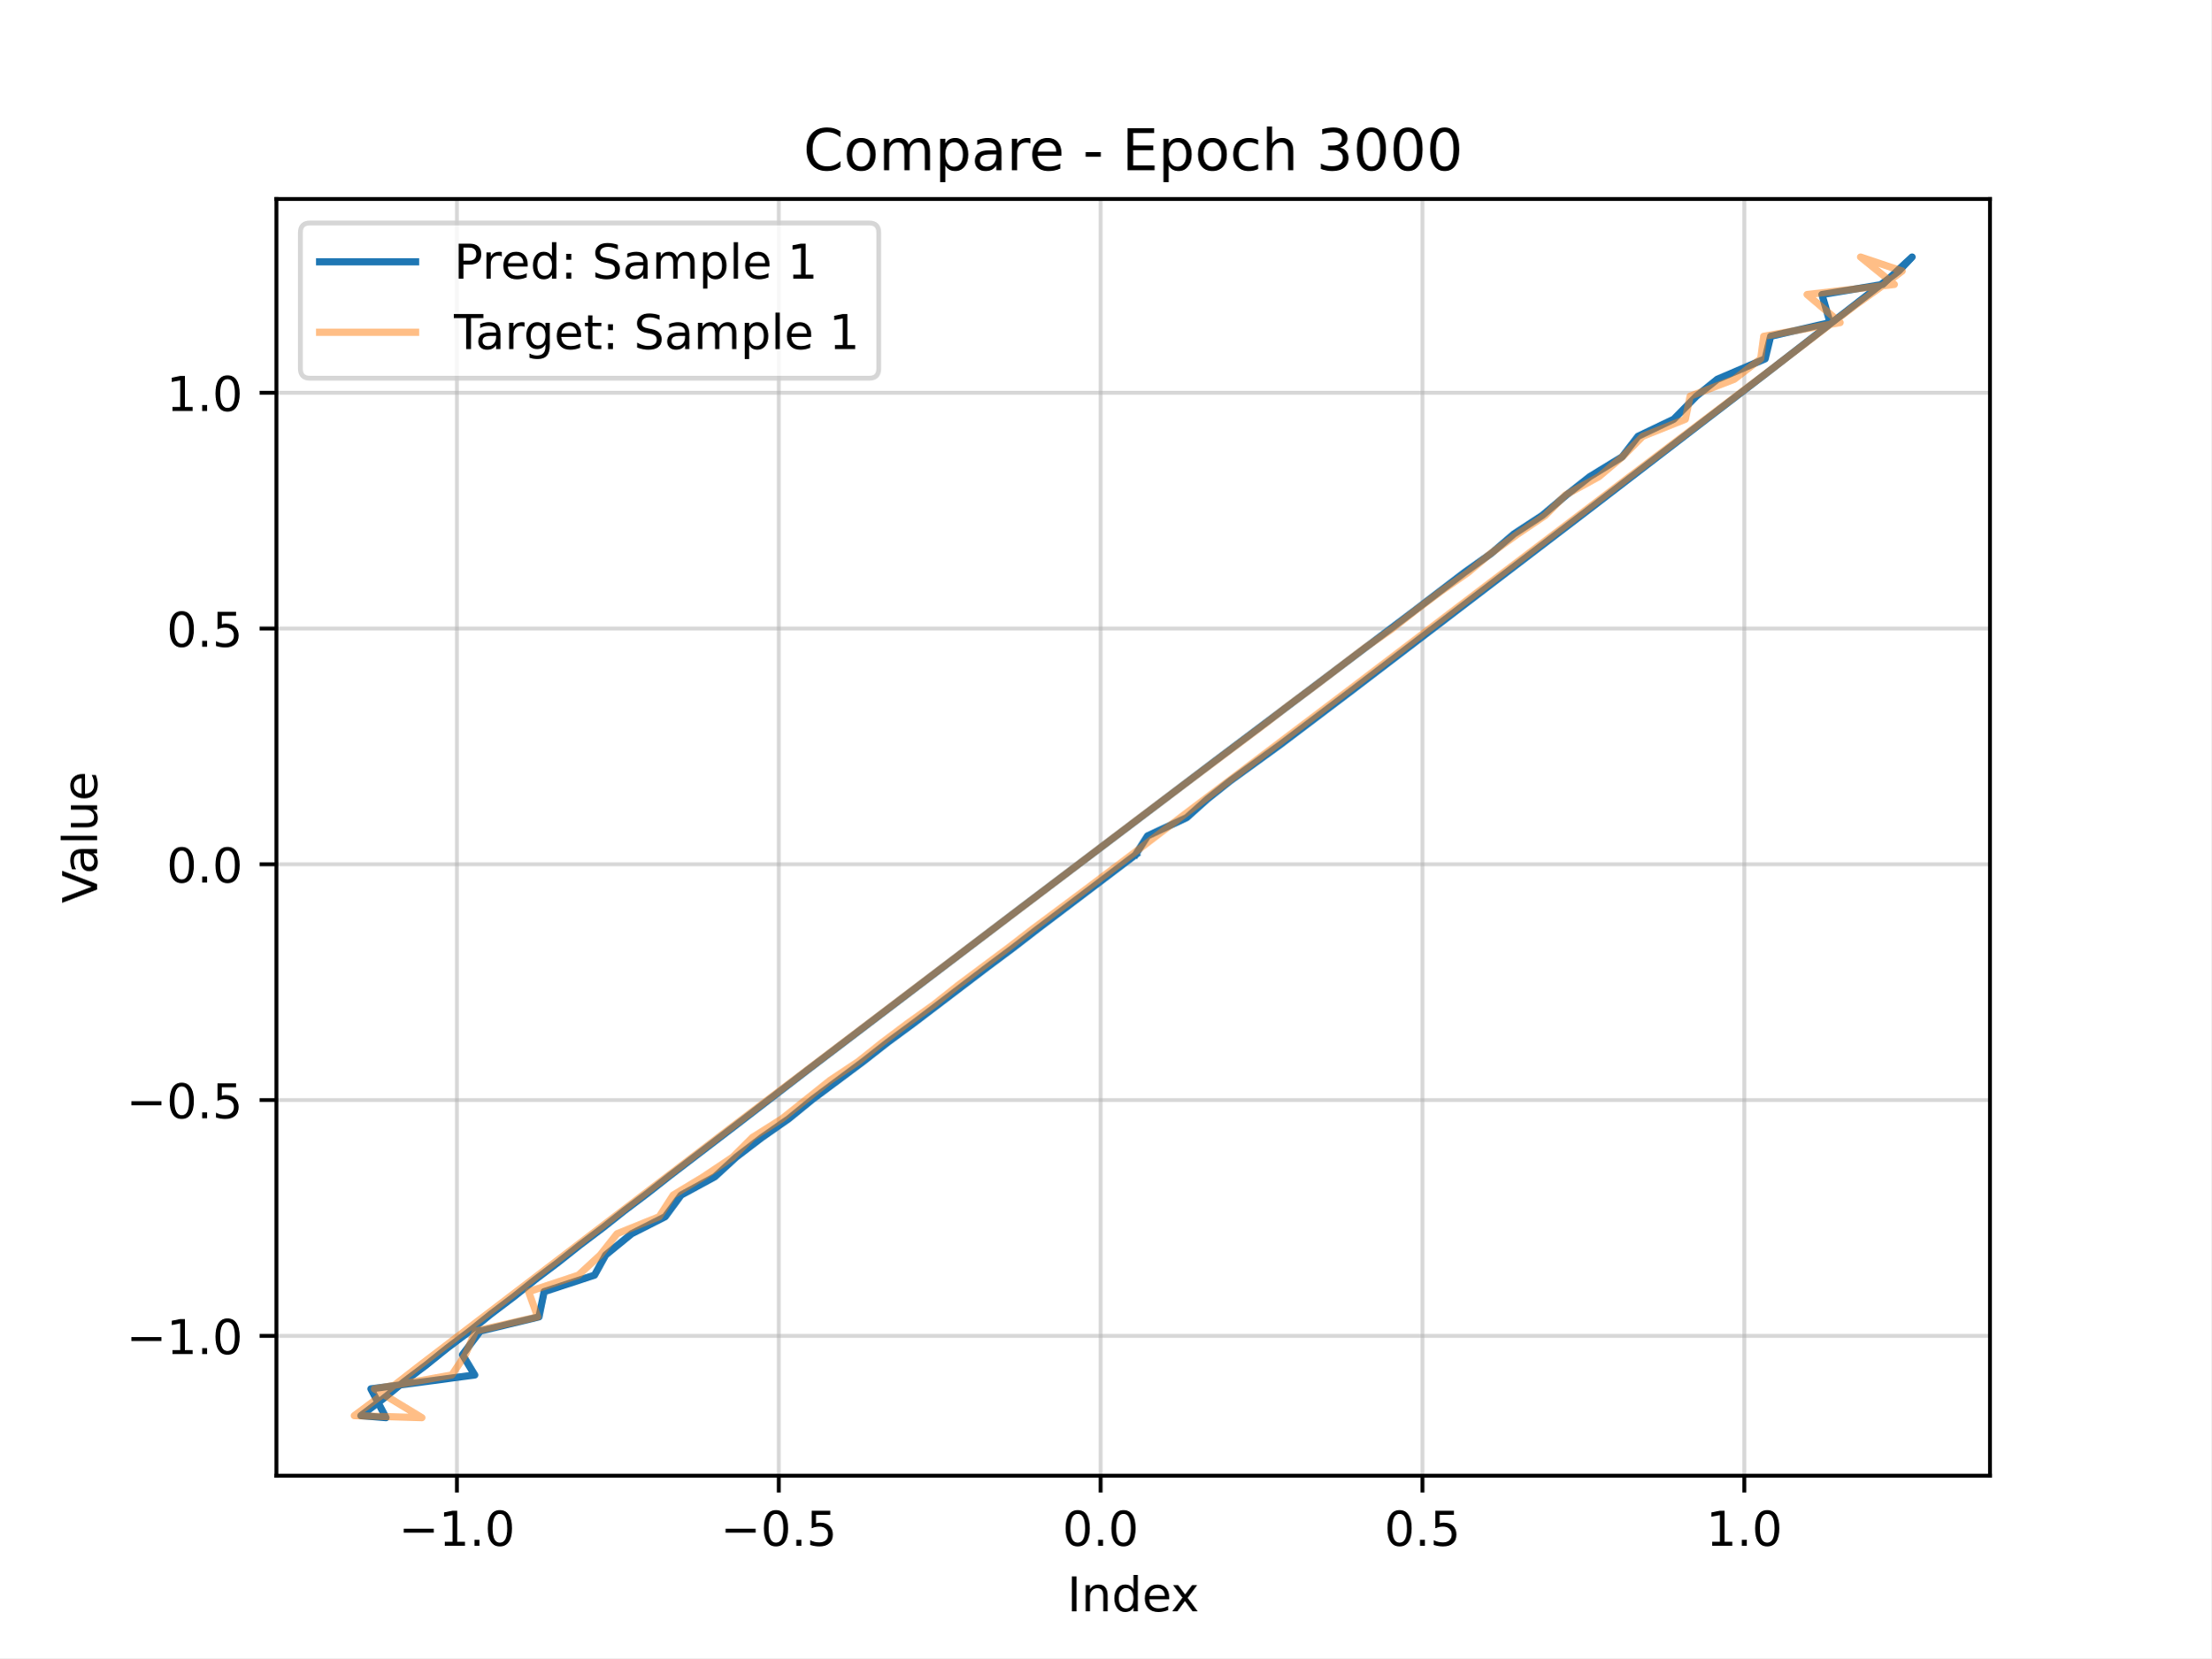
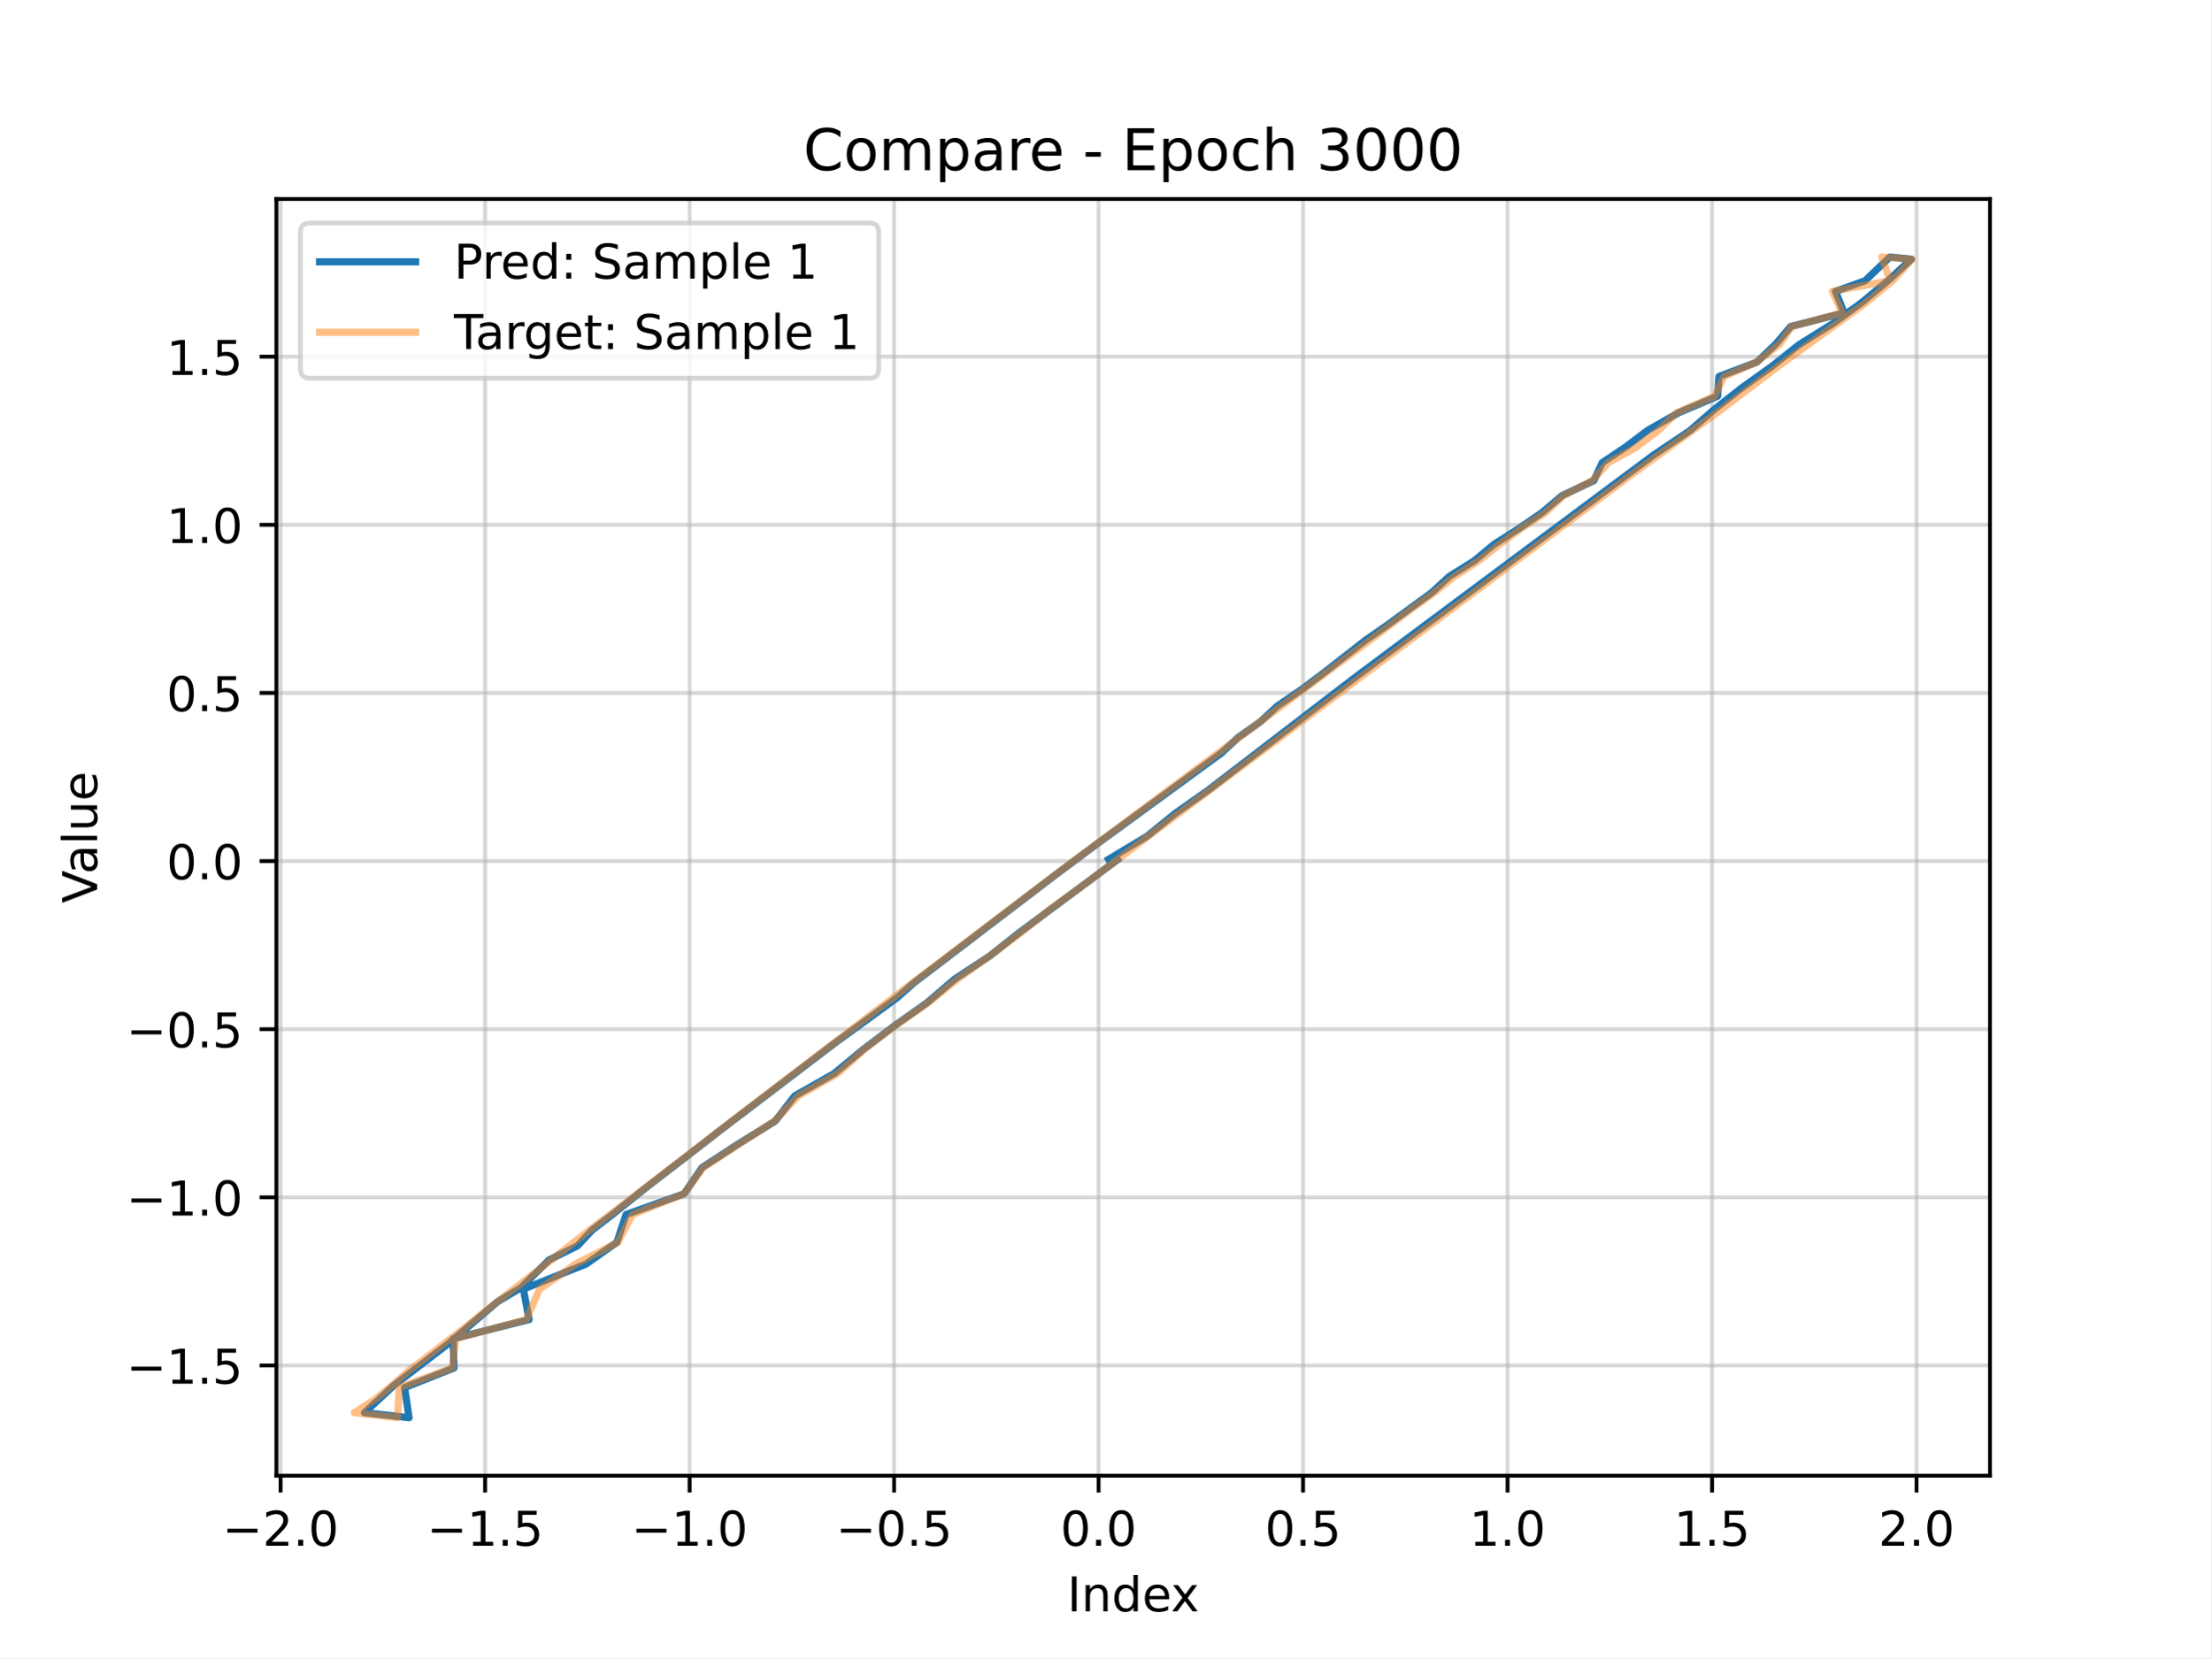
<svg xmlns="http://www.w3.org/2000/svg" xmlns:xlink="http://www.w3.org/1999/xlink" width="460.8pt" height="345.6pt" viewBox="0 0 460.8 345.6" version="1.1">
  <defs>
    <style type="text/css">*{stroke-linejoin: round; stroke-linecap: butt}</style>
  </defs>
  <g id="figure_1">
    <g id="patch_1">
      <path d="M 0 345.6  L 460.8 345.6  L 460.8 0  L 0 0  z " style="fill: #ffffff" />
    </g>
    <g id="axes_1">
      <g id="patch_2">
        <path d="M 57.6 307.584  L 414.72 307.584  L 414.72 41.472  L 57.6 41.472  z " style="fill: #ffffff" />
      </g>
      <g id="matplotlib.axis_1">
        <g id="xtick_1">
          <g id="line2d_1">
-             <path d="M 95.214 307.584  L 95.214 41.472  " clip-path="url(#p127ccad495)" style="fill: none; stroke: #b0b0b0; stroke-opacity: 0.5; stroke-width: 0.8; stroke-linecap: square" />
+             <path d="M 58.477 307.584  L 58.477 41.472  " clip-path="url(#p838b281582)" style="fill: none; stroke: #b0b0b0; stroke-opacity: 0.5; stroke-width: 0.8; stroke-linecap: square" />
          </g>
          <g id="line2d_2">
            <defs>
-               <path id="mabf17a5aac" d="M 0 0  L 0 3.5  " style="stroke: #000000; stroke-width: 0.8" />
-             </defs>
-             <g>
-               <use xlink:href="#mabf17a5aac" x="95.214" y="307.584" style="stroke: #000000; stroke-width: 0.8" />
+               <path id="m914ca6becd" d="M 0 0  L 0 3.5  " style="stroke: #000000; stroke-width: 0.8" />
+             </defs>
+             <g>
+               <use xlink:href="#m914ca6becd" x="58.477" y="307.584" style="stroke: #000000; stroke-width: 0.8" />
            </g>
          </g>
          <g id="text_1">
-             <g transform="translate(83.0723 322.1824) scale(0.1 -0.1)">
+             <g transform="translate(46.33552 322.1824) scale(0.1 -0.1)">
              <defs>
                <path id="DejaVuSans-2212" d="M 678 2272  L 4684 2272  L 4684 1741  L 678 1741  L 678 2272  z " transform="scale(0.015625)" />
-                 <path id="DejaVuSans-31" d="M 794 531  L 1825 531  L 1825 4091  L 703 3866  L 703 4441  L 1819 4666  L 2450 4666  L 2450 531  L 3481 531  L 3481 0  L 794 0  L 794 531  z " transform="scale(0.015625)" />
+                 <path id="DejaVuSans-32" d="M 1228 531  L 3431 531  L 3431 0  L 469 0  L 469 531  Q 828 903 1448 1529  Q 2069 2156 2228 2338  Q 2531 2678 2651 2914  Q 2772 3150 2772 3378  Q 2772 3750 2511 3984  Q 2250 4219 1831 4219  Q 1534 4219 1204 4116  Q 875 4013 500 3803  L 500 4441  Q 881 4594 1212 4672  Q 1544 4750 1819 4750  Q 2544 4750 2975 4387  Q 3406 4025 3406 3419  Q 3406 3131 3298 2873  Q 3191 2616 2906 2266  Q 2828 2175 2409 1742  Q 1991 1309 1228 531  z " transform="scale(0.015625)" />
                <path id="DejaVuSans-2e" d="M 684 794  L 1344 794  L 1344 0  L 684 0  L 684 794  z " transform="scale(0.015625)" />
                <path id="DejaVuSans-30" d="M 2034 4250  Q 1547 4250 1301 3770  Q 1056 3291 1056 2328  Q 1056 1369 1301 889  Q 1547 409 2034 409  Q 2525 409 2770 889  Q 3016 1369 3016 2328  Q 3016 3291 2770 3770  Q 2525 4250 2034 4250  z M 2034 4750  Q 2819 4750 3233 4129  Q 3647 3509 3647 2328  Q 3647 1150 3233 529  Q 2819 -91 2034 -91  Q 1250 -91 836 529  Q 422 1150 422 2328  Q 422 3509 836 4129  Q 1250 4750 2034 4750  z " transform="scale(0.015625)" />
              </defs>
              <use xlink:href="#DejaVuSans-2212" />
-               <use xlink:href="#DejaVuSans-31" transform="translate(83.78906 0)" />
+               <use xlink:href="#DejaVuSans-32" transform="translate(83.78906 0)" />
              <use xlink:href="#DejaVuSans-2e" transform="translate(147.4121 0)" />
              <use xlink:href="#DejaVuSans-30" transform="translate(179.1992 0)" />
            </g>
          </g>
        </g>
        <g id="xtick_2">
          <g id="line2d_3">
-             <path d="M 162.293 307.584  L 162.293 41.472  " clip-path="url(#p127ccad495)" style="fill: none; stroke: #b0b0b0; stroke-opacity: 0.5; stroke-width: 0.8; stroke-linecap: square" />
+             <path d="M 101.094 307.584  L 101.094 41.472  " clip-path="url(#p838b281582)" style="fill: none; stroke: #b0b0b0; stroke-opacity: 0.5; stroke-width: 0.8; stroke-linecap: square" />
          </g>
          <g id="line2d_4">
            <g>
-               <use xlink:href="#mabf17a5aac" x="162.293" y="307.584" style="stroke: #000000; stroke-width: 0.8" />
+               <use xlink:href="#m914ca6becd" x="101.094" y="307.584" style="stroke: #000000; stroke-width: 0.8" />
            </g>
          </g>
          <g id="text_2">
-             <g transform="translate(150.1516 322.1824) scale(0.1 -0.1)">
+             <g transform="translate(88.95292 322.1824) scale(0.1 -0.1)">
              <defs>
+                 <path id="DejaVuSans-31" d="M 794 531  L 1825 531  L 1825 4091  L 703 3866  L 703 4441  L 1819 4666  L 2450 4666  L 2450 531  L 3481 531  L 3481 0  L 794 0  L 794 531  z " transform="scale(0.015625)" />
                <path id="DejaVuSans-35" d="M 691 4666  L 3169 4666  L 3169 4134  L 1269 4134  L 1269 2991  Q 1406 3038 1543 3061  Q 1681 3084 1819 3084  Q 2600 3084 3056 2656  Q 3513 2228 3513 1497  Q 3513 744 3044 326  Q 2575 -91 1722 -91  Q 1428 -91 1123 -41  Q 819 9 494 109  L 494 744  Q 775 591 1075 516  Q 1375 441 1709 441  Q 2250 441 2565 725  Q 2881 1009 2881 1497  Q 2881 1984 2565 2268  Q 2250 2553 1709 2553  Q 1456 2553 1204 2497  Q 953 2441 691 2322  L 691 4666  z " transform="scale(0.015625)" />
              </defs>
              <use xlink:href="#DejaVuSans-2212" />
-               <use xlink:href="#DejaVuSans-30" transform="translate(83.78906 0)" />
+               <use xlink:href="#DejaVuSans-31" transform="translate(83.78906 0)" />
              <use xlink:href="#DejaVuSans-2e" transform="translate(147.4121 0)" />
              <use xlink:href="#DejaVuSans-35" transform="translate(179.1992 0)" />
            </g>
          </g>
        </g>
        <g id="xtick_3">
          <g id="line2d_5">
-             <path d="M 229.372 307.584  L 229.372 41.472  " clip-path="url(#p127ccad495)" style="fill: none; stroke: #b0b0b0; stroke-opacity: 0.5; stroke-width: 0.8; stroke-linecap: square" />
+             <path d="M 143.712 307.584  L 143.712 41.472  " clip-path="url(#p838b281582)" style="fill: none; stroke: #b0b0b0; stroke-opacity: 0.5; stroke-width: 0.8; stroke-linecap: square" />
          </g>
          <g id="line2d_6">
            <g>
-               <use xlink:href="#mabf17a5aac" x="229.372" y="307.584" style="stroke: #000000; stroke-width: 0.8" />
+               <use xlink:href="#m914ca6becd" x="143.712" y="307.584" style="stroke: #000000; stroke-width: 0.8" />
            </g>
          </g>
          <g id="text_3">
-             <g transform="translate(221.4208 322.1824) scale(0.1 -0.1)">
-               <use xlink:href="#DejaVuSans-30" />
-               <use xlink:href="#DejaVuSans-2e" transform="translate(63.62305 0)" />
-               <use xlink:href="#DejaVuSans-30" transform="translate(95.41016 0)" />
+             <g transform="translate(131.5703 322.1824) scale(0.1 -0.1)">
+               <use xlink:href="#DejaVuSans-2212" />
+               <use xlink:href="#DejaVuSans-31" transform="translate(83.78906 0)" />
+               <use xlink:href="#DejaVuSans-2e" transform="translate(147.4121 0)" />
+               <use xlink:href="#DejaVuSans-30" transform="translate(179.1992 0)" />
            </g>
          </g>
        </g>
        <g id="xtick_4">
          <g id="line2d_7">
-             <path d="M 296.452 307.584  L 296.452 41.472  " clip-path="url(#p127ccad495)" style="fill: none; stroke: #b0b0b0; stroke-opacity: 0.5; stroke-width: 0.8; stroke-linecap: square" />
+             <path d="M 186.329 307.584  L 186.329 41.472  " clip-path="url(#p838b281582)" style="fill: none; stroke: #b0b0b0; stroke-opacity: 0.5; stroke-width: 0.8; stroke-linecap: square" />
          </g>
          <g id="line2d_8">
            <g>
-               <use xlink:href="#mabf17a5aac" x="296.452" y="307.584" style="stroke: #000000; stroke-width: 0.8" />
+               <use xlink:href="#m914ca6becd" x="186.329" y="307.584" style="stroke: #000000; stroke-width: 0.8" />
            </g>
          </g>
          <g id="text_4">
-             <g transform="translate(288.5002 322.1824) scale(0.1 -0.1)">
-               <use xlink:href="#DejaVuSans-30" />
-               <use xlink:href="#DejaVuSans-2e" transform="translate(63.62305 0)" />
-               <use xlink:href="#DejaVuSans-35" transform="translate(95.41016 0)" />
+             <g transform="translate(174.1877 322.1824) scale(0.1 -0.1)">
+               <use xlink:href="#DejaVuSans-2212" />
+               <use xlink:href="#DejaVuSans-30" transform="translate(83.78906 0)" />
+               <use xlink:href="#DejaVuSans-2e" transform="translate(147.4121 0)" />
+               <use xlink:href="#DejaVuSans-35" transform="translate(179.1992 0)" />
            </g>
          </g>
        </g>
        <g id="xtick_5">
          <g id="line2d_9">
-             <path d="M 363.531 307.584  L 363.531 41.472  " clip-path="url(#p127ccad495)" style="fill: none; stroke: #b0b0b0; stroke-opacity: 0.5; stroke-width: 0.8; stroke-linecap: square" />
+             <path d="M 228.947 307.584  L 228.947 41.472  " clip-path="url(#p838b281582)" style="fill: none; stroke: #b0b0b0; stroke-opacity: 0.5; stroke-width: 0.8; stroke-linecap: square" />
          </g>
          <g id="line2d_10">
            <g>
-               <use xlink:href="#mabf17a5aac" x="363.531" y="307.584" style="stroke: #000000; stroke-width: 0.8" />
+               <use xlink:href="#m914ca6becd" x="228.947" y="307.584" style="stroke: #000000; stroke-width: 0.8" />
            </g>
          </g>
          <g id="text_5">
-             <g transform="translate(355.5795 322.1824) scale(0.1 -0.1)">
+             <g transform="translate(220.995 322.1824) scale(0.1 -0.1)">
+               <use xlink:href="#DejaVuSans-30" />
+               <use xlink:href="#DejaVuSans-2e" transform="translate(63.62305 0)" />
+               <use xlink:href="#DejaVuSans-30" transform="translate(95.41016 0)" />
+             </g>
+           </g>
+         </g>
+         <g id="xtick_6">
+           <g id="line2d_11">
+             <path d="M 271.564 307.584  L 271.564 41.472  " clip-path="url(#p838b281582)" style="fill: none; stroke: #b0b0b0; stroke-opacity: 0.5; stroke-width: 0.8; stroke-linecap: square" />
+           </g>
+           <g id="line2d_12">
+             <g>
+               <use xlink:href="#m914ca6becd" x="271.564" y="307.584" style="stroke: #000000; stroke-width: 0.8" />
+             </g>
+           </g>
+           <g id="text_6">
+             <g transform="translate(263.6124 322.1824) scale(0.1 -0.1)">
+               <use xlink:href="#DejaVuSans-30" />
+               <use xlink:href="#DejaVuSans-2e" transform="translate(63.62305 0)" />
+               <use xlink:href="#DejaVuSans-35" transform="translate(95.41016 0)" />
+             </g>
+           </g>
+         </g>
+         <g id="xtick_7">
+           <g id="line2d_13">
+             <path d="M 314.181 307.584  L 314.181 41.472  " clip-path="url(#p838b281582)" style="fill: none; stroke: #b0b0b0; stroke-opacity: 0.5; stroke-width: 0.8; stroke-linecap: square" />
+           </g>
+           <g id="line2d_14">
+             <g>
+               <use xlink:href="#m914ca6becd" x="314.181" y="307.584" style="stroke: #000000; stroke-width: 0.8" />
+             </g>
+           </g>
+           <g id="text_7">
+             <g transform="translate(306.2298 322.1824) scale(0.1 -0.1)">
              <use xlink:href="#DejaVuSans-31" />
              <use xlink:href="#DejaVuSans-2e" transform="translate(63.62305 0)" />
              <use xlink:href="#DejaVuSans-30" transform="translate(95.41016 0)" />
            </g>
          </g>
        </g>
-         <g id="text_6">
+         <g id="xtick_8">
+           <g id="line2d_15">
+             <path d="M 356.799 307.584  L 356.799 41.472  " clip-path="url(#p838b281582)" style="fill: none; stroke: #b0b0b0; stroke-opacity: 0.5; stroke-width: 0.8; stroke-linecap: square" />
+           </g>
+           <g id="line2d_16">
+             <g>
+               <use xlink:href="#m914ca6becd" x="356.799" y="307.584" style="stroke: #000000; stroke-width: 0.8" />
+             </g>
+           </g>
+           <g id="text_8">
+             <g transform="translate(348.8472 322.1824) scale(0.1 -0.1)">
+               <use xlink:href="#DejaVuSans-31" />
+               <use xlink:href="#DejaVuSans-2e" transform="translate(63.62305 0)" />
+               <use xlink:href="#DejaVuSans-35" transform="translate(95.41016 0)" />
+             </g>
+           </g>
+         </g>
+         <g id="xtick_9">
+           <g id="line2d_17">
+             <path d="M 399.416 307.584  L 399.416 41.472  " clip-path="url(#p838b281582)" style="fill: none; stroke: #b0b0b0; stroke-opacity: 0.5; stroke-width: 0.8; stroke-linecap: square" />
+           </g>
+           <g id="line2d_18">
+             <g>
+               <use xlink:href="#m914ca6becd" x="399.416" y="307.584" style="stroke: #000000; stroke-width: 0.8" />
+             </g>
+           </g>
+           <g id="text_9">
+             <g transform="translate(391.4646 322.1824) scale(0.1 -0.1)">
+               <use xlink:href="#DejaVuSans-32" />
+               <use xlink:href="#DejaVuSans-2e" transform="translate(63.62305 0)" />
+               <use xlink:href="#DejaVuSans-30" transform="translate(95.41016 0)" />
+             </g>
+           </g>
+         </g>
+         <g id="text_10">
          <g transform="translate(222.3936 335.8606) scale(0.1 -0.1)">
            <defs>
              <path id="DejaVuSans-49" d="M 628 4666  L 1259 4666  L 1259 0  L 628 0  L 628 4666  z " transform="scale(0.015625)" />
              <path id="DejaVuSans-6e" d="M 3513 2113  L 3513 0  L 2938 0  L 2938 2094  Q 2938 2591 2744 2837  Q 2550 3084 2163 3084  Q 1697 3084 1428 2787  Q 1159 2491 1159 1978  L 1159 0  L 581 0  L 581 3500  L 1159 3500  L 1159 2956  Q 1366 3272 1645 3428  Q 1925 3584 2291 3584  Q 2894 3584 3203 3211  Q 3513 2838 3513 2113  z " transform="scale(0.015625)" />
              <path id="DejaVuSans-64" d="M 2906 2969  L 2906 4863  L 3481 4863  L 3481 0  L 2906 0  L 2906 525  Q 2725 213 2448 61  Q 2172 -91 1784 -91  Q 1150 -91 751 415  Q 353 922 353 1747  Q 353 2572 751 3078  Q 1150 3584 1784 3584  Q 2172 3584 2448 3432  Q 2725 3281 2906 2969  z M 947 1747  Q 947 1113 1208 752  Q 1469 391 1925 391  Q 2381 391 2643 752  Q 2906 1113 2906 1747  Q 2906 2381 2643 2742  Q 2381 3103 1925 3103  Q 1469 3103 1208 2742  Q 947 2381 947 1747  z " transform="scale(0.015625)" />
              <path id="DejaVuSans-65" d="M 3597 1894  L 3597 1613  L 953 1613  Q 991 1019 1311 708  Q 1631 397 2203 397  Q 2534 397 2845 478  Q 3156 559 3463 722  L 3463 178  Q 3153 47 2828 -22  Q 2503 -91 2169 -91  Q 1331 -91 842 396  Q 353 884 353 1716  Q 353 2575 817 3079  Q 1281 3584 2069 3584  Q 2775 3584 3186 3129  Q 3597 2675 3597 1894  z M 3022 2063  Q 3016 2534 2758 2815  Q 2500 3097 2075 3097  Q 1594 3097 1305 2825  Q 1016 2553 972 2059  L 3022 2063  z " transform="scale(0.015625)" />
              <path id="DejaVuSans-78" d="M 3513 3500  L 2247 1797  L 3578 0  L 2900 0  L 1881 1375  L 863 0  L 184 0  L 1544 1831  L 300 3500  L 978 3500  L 1906 2253  L 2834 3500  L 3513 3500  z " transform="scale(0.015625)" />
            </defs>
            <use xlink:href="#DejaVuSans-49" />
            <use xlink:href="#DejaVuSans-6e" transform="translate(29.49219 0)" />
            <use xlink:href="#DejaVuSans-64" transform="translate(92.87109 0)" />
            <use xlink:href="#DejaVuSans-65" transform="translate(156.3477 0)" />
            <use xlink:href="#DejaVuSans-78" transform="translate(216.1211 0)" />
          </g>
        </g>
      </g>
      <g id="matplotlib.axis_2">
        <g id="ytick_1">
-           <g id="line2d_11">
-             <path d="M 57.6 278.435  L 414.72 278.435  " clip-path="url(#p127ccad495)" style="fill: none; stroke: #b0b0b0; stroke-opacity: 0.5; stroke-width: 0.8; stroke-linecap: square" />
-           </g>
-           <g id="line2d_12">
-             <defs>
-               <path id="m74dca08283" d="M 0 0  L -3.5 0  " style="stroke: #000000; stroke-width: 0.8" />
-             </defs>
-             <g>
-               <use xlink:href="#m74dca08283" x="57.6" y="278.435" style="stroke: #000000; stroke-width: 0.8" />
-             </g>
-           </g>
-           <g id="text_7">
-             <g transform="translate(26.31719 282.2339) scale(0.1 -0.1)">
+           <g id="line2d_19">
+             <path d="M 57.6 284.604  L 414.72 284.604  " clip-path="url(#p838b281582)" style="fill: none; stroke: #b0b0b0; stroke-opacity: 0.5; stroke-width: 0.8; stroke-linecap: square" />
+           </g>
+           <g id="line2d_20">
+             <defs>
+               <path id="m415c84d4fa" d="M 0 0  L -3.5 0  " style="stroke: #000000; stroke-width: 0.8" />
+             </defs>
+             <g>
+               <use xlink:href="#m415c84d4fa" x="57.6" y="284.604" style="stroke: #000000; stroke-width: 0.8" />
+             </g>
+           </g>
+           <g id="text_11">
+             <g transform="translate(26.31719 288.4031) scale(0.1 -0.1)">
              <use xlink:href="#DejaVuSans-2212" />
              <use xlink:href="#DejaVuSans-31" transform="translate(83.78906 0)" />
              <use xlink:href="#DejaVuSans-2e" transform="translate(147.4121 0)" />
+               <use xlink:href="#DejaVuSans-35" transform="translate(179.1992 0)" />
+             </g>
+           </g>
+         </g>
+         <g id="ytick_2">
+           <g id="line2d_21">
+             <path d="M 57.6 249.56  L 414.72 249.56  " clip-path="url(#p838b281582)" style="fill: none; stroke: #b0b0b0; stroke-opacity: 0.5; stroke-width: 0.8; stroke-linecap: square" />
+           </g>
+           <g id="line2d_22">
+             <g>
+               <use xlink:href="#m415c84d4fa" x="57.6" y="249.56" style="stroke: #000000; stroke-width: 0.8" />
+             </g>
+           </g>
+           <g id="text_12">
+             <g transform="translate(26.31719 253.3591) scale(0.1 -0.1)">
+               <use xlink:href="#DejaVuSans-2212" />
+               <use xlink:href="#DejaVuSans-31" transform="translate(83.78906 0)" />
+               <use xlink:href="#DejaVuSans-2e" transform="translate(147.4121 0)" />
              <use xlink:href="#DejaVuSans-30" transform="translate(179.1992 0)" />
            </g>
          </g>
        </g>
-         <g id="ytick_2">
-           <g id="line2d_13">
-             <path d="M 57.6 229.29  L 414.72 229.29  " clip-path="url(#p127ccad495)" style="fill: none; stroke: #b0b0b0; stroke-opacity: 0.5; stroke-width: 0.8; stroke-linecap: square" />
-           </g>
-           <g id="line2d_14">
-             <g>
-               <use xlink:href="#m74dca08283" x="57.6" y="229.29" style="stroke: #000000; stroke-width: 0.8" />
-             </g>
-           </g>
-           <g id="text_8">
-             <g transform="translate(26.31719 233.0888) scale(0.1 -0.1)">
+         <g id="ytick_3">
+           <g id="line2d_23">
+             <path d="M 57.6 214.516  L 414.72 214.516  " clip-path="url(#p838b281582)" style="fill: none; stroke: #b0b0b0; stroke-opacity: 0.5; stroke-width: 0.8; stroke-linecap: square" />
+           </g>
+           <g id="line2d_24">
+             <g>
+               <use xlink:href="#m415c84d4fa" x="57.6" y="214.516" style="stroke: #000000; stroke-width: 0.8" />
+             </g>
+           </g>
+           <g id="text_13">
+             <g transform="translate(26.31719 218.3152) scale(0.1 -0.1)">
              <use xlink:href="#DejaVuSans-2212" />
              <use xlink:href="#DejaVuSans-30" transform="translate(83.78906 0)" />
              <use xlink:href="#DejaVuSans-2e" transform="translate(147.4121 0)" />
              <use xlink:href="#DejaVuSans-35" transform="translate(179.1992 0)" />
            </g>
          </g>
        </g>
-         <g id="ytick_3">
-           <g id="line2d_15">
-             <path d="M 57.6 180.145  L 414.72 180.145  " clip-path="url(#p127ccad495)" style="fill: none; stroke: #b0b0b0; stroke-opacity: 0.5; stroke-width: 0.8; stroke-linecap: square" />
-           </g>
-           <g id="line2d_16">
-             <g>
-               <use xlink:href="#m74dca08283" x="57.6" y="180.145" style="stroke: #000000; stroke-width: 0.8" />
-             </g>
-           </g>
-           <g id="text_9">
-             <g transform="translate(34.69687 183.9438) scale(0.1 -0.1)">
+         <g id="ytick_4">
+           <g id="line2d_25">
+             <path d="M 57.6 179.472  L 414.72 179.472  " clip-path="url(#p838b281582)" style="fill: none; stroke: #b0b0b0; stroke-opacity: 0.5; stroke-width: 0.8; stroke-linecap: square" />
+           </g>
+           <g id="line2d_26">
+             <g>
+               <use xlink:href="#m415c84d4fa" x="57.6" y="179.472" style="stroke: #000000; stroke-width: 0.8" />
+             </g>
+           </g>
+           <g id="text_14">
+             <g transform="translate(34.69687 183.2712) scale(0.1 -0.1)">
              <use xlink:href="#DejaVuSans-30" />
              <use xlink:href="#DejaVuSans-2e" transform="translate(63.62305 0)" />
              <use xlink:href="#DejaVuSans-30" transform="translate(95.41016 0)" />
            </g>
          </g>
        </g>
-         <g id="ytick_4">
-           <g id="line2d_17">
-             <path d="M 57.6 130.999  L 414.72 130.999  " clip-path="url(#p127ccad495)" style="fill: none; stroke: #b0b0b0; stroke-opacity: 0.5; stroke-width: 0.8; stroke-linecap: square" />
-           </g>
-           <g id="line2d_18">
-             <g>
-               <use xlink:href="#m74dca08283" x="57.6" y="130.999" style="stroke: #000000; stroke-width: 0.8" />
-             </g>
-           </g>
-           <g id="text_10">
-             <g transform="translate(34.69687 134.7987) scale(0.1 -0.1)">
+         <g id="ytick_5">
+           <g id="line2d_27">
+             <path d="M 57.6 144.428  L 414.72 144.428  " clip-path="url(#p838b281582)" style="fill: none; stroke: #b0b0b0; stroke-opacity: 0.5; stroke-width: 0.8; stroke-linecap: square" />
+           </g>
+           <g id="line2d_28">
+             <g>
+               <use xlink:href="#m415c84d4fa" x="57.6" y="144.428" style="stroke: #000000; stroke-width: 0.8" />
+             </g>
+           </g>
+           <g id="text_15">
+             <g transform="translate(34.69687 148.2273) scale(0.1 -0.1)">
              <use xlink:href="#DejaVuSans-30" />
              <use xlink:href="#DejaVuSans-2e" transform="translate(63.62305 0)" />
              <use xlink:href="#DejaVuSans-35" transform="translate(95.41016 0)" />
            </g>
          </g>
        </g>
-         <g id="ytick_5">
-           <g id="line2d_19">
-             <path d="M 57.6 81.854  L 414.72 81.854  " clip-path="url(#p127ccad495)" style="fill: none; stroke: #b0b0b0; stroke-opacity: 0.5; stroke-width: 0.8; stroke-linecap: square" />
-           </g>
-           <g id="line2d_20">
-             <g>
-               <use xlink:href="#m74dca08283" x="57.6" y="81.854" style="stroke: #000000; stroke-width: 0.8" />
-             </g>
-           </g>
-           <g id="text_11">
-             <g transform="translate(34.69687 85.65366) scale(0.1 -0.1)">
+         <g id="ytick_6">
+           <g id="line2d_29">
+             <path d="M 57.6 109.384  L 414.72 109.384  " clip-path="url(#p838b281582)" style="fill: none; stroke: #b0b0b0; stroke-opacity: 0.5; stroke-width: 0.8; stroke-linecap: square" />
+           </g>
+           <g id="line2d_30">
+             <g>
+               <use xlink:href="#m415c84d4fa" x="57.6" y="109.384" style="stroke: #000000; stroke-width: 0.8" />
+             </g>
+           </g>
+           <g id="text_16">
+             <g transform="translate(34.69687 113.1833) scale(0.1 -0.1)">
              <use xlink:href="#DejaVuSans-31" />
              <use xlink:href="#DejaVuSans-2e" transform="translate(63.62305 0)" />
              <use xlink:href="#DejaVuSans-30" transform="translate(95.41016 0)" />
            </g>
          </g>
        </g>
-         <g id="text_12">
+         <g id="ytick_7">
+           <g id="line2d_31">
+             <path d="M 57.6 74.34  L 414.72 74.34  " clip-path="url(#p838b281582)" style="fill: none; stroke: #b0b0b0; stroke-opacity: 0.5; stroke-width: 0.8; stroke-linecap: square" />
+           </g>
+           <g id="line2d_32">
+             <g>
+               <use xlink:href="#m415c84d4fa" x="57.6" y="74.34" style="stroke: #000000; stroke-width: 0.8" />
+             </g>
+           </g>
+           <g id="text_17">
+             <g transform="translate(34.69687 78.13939) scale(0.1 -0.1)">
+               <use xlink:href="#DejaVuSans-31" />
+               <use xlink:href="#DejaVuSans-2e" transform="translate(63.62305 0)" />
+               <use xlink:href="#DejaVuSans-35" transform="translate(95.41016 0)" />
+             </g>
+           </g>
+         </g>
+         <g id="text_18">
          <g transform="translate(20.2375 188.2593) rotate(-90) scale(0.1 -0.1)">
            <defs>
              <path id="DejaVuSans-56" d="M 1831 0  L 50 4666  L 709 4666  L 2188 738  L 3669 4666  L 4325 4666  L 2547 0  L 1831 0  z " transform="scale(0.015625)" />
              <path id="DejaVuSans-61" d="M 2194 1759  Q 1497 1759 1228 1600  Q 959 1441 959 1056  Q 959 750 1161 570  Q 1363 391 1709 391  Q 2188 391 2477 730  Q 2766 1069 2766 1631  L 2766 1759  L 2194 1759  z M 3341 1997  L 3341 0  L 2766 0  L 2766 531  Q 2569 213 2275 61  Q 1981 -91 1556 -91  Q 1019 -91 701 211  Q 384 513 384 1019  Q 384 1609 779 1909  Q 1175 2209 1959 2209  L 2766 2209  L 2766 2266  Q 2766 2663 2505 2880  Q 2244 3097 1772 3097  Q 1472 3097 1187 3025  Q 903 2953 641 2809  L 641 3341  Q 956 3463 1253 3523  Q 1550 3584 1831 3584  Q 2591 3584 2966 3190  Q 3341 2797 3341 1997  z " transform="scale(0.015625)" />
              <path id="DejaVuSans-6c" d="M 603 4863  L 1178 4863  L 1178 0  L 603 0  L 603 4863  z " transform="scale(0.015625)" />
              <path id="DejaVuSans-75" d="M 544 1381  L 544 3500  L 1119 3500  L 1119 1403  Q 1119 906 1312 657  Q 1506 409 1894 409  Q 2359 409 2629 706  Q 2900 1003 2900 1516  L 2900 3500  L 3475 3500  L 3475 0  L 2900 0  L 2900 538  Q 2691 219 2414 64  Q 2138 -91 1772 -91  Q 1169 -91 856 284  Q 544 659 544 1381  z M 1991 3584  L 1991 3584  z " transform="scale(0.015625)" />
            </defs>
            <use xlink:href="#DejaVuSans-56" />
            <use xlink:href="#DejaVuSans-61" transform="translate(60.6582 0)" />
            <use xlink:href="#DejaVuSans-6c" transform="translate(121.9375 0)" />
            <use xlink:href="#DejaVuSans-75" transform="translate(149.7207 0)" />
            <use xlink:href="#DejaVuSans-65" transform="translate(213.0996 0)" />
          </g>
        </g>
      </g>
-       <g id="line2d_21">
-         <path d="M 236.718 178.047  L 239.148 174.225  L 247.317 170.416  L 251.597 166.571  L 256.345 162.788  L 266.804 155.21  L 281.844 143.836  L 330.474 106.701  L 354.033 88.598  L 368.148 77.773  L 391.037 60.031  L 395.716 56.487  L 398.487 53.568  L 392.359 59.275  L 379.703 61.386  L 381.396 67.226  L 369.018 70.079  L 367.868 74.777  L 357.892 79.046  L 353.538 82.566  L 348.821 87.37  L 341.373 90.93  L 338.07 95.212  L 331.33 99.333  L 326.471 103.158  L 321.42 107.422  L 315.504 111.291  L 310.765 115.359  L 305.181 119.325  L 294.846 127.222  L 268.683 146.965  L 253.188 158.623  L 237.841 170.252  L 212.686 189.288  L 168.246 223.078  L 153.917 234.108  L 139.558 245.087  L 134.991 248.684  L 130.154 252.328  L 125.639 255.907  L 120.831 259.533  L 116.338 263.101  L 111.533 266.721  L 107.08 270.282  L 102.318 273.886  L 97.935 277.417  L 93.188 280.994  L 88.826 284.507  L 84.116 288.067  L 79.833 291.555  L 75.209 295.074  L 80.434 295.488  L 77.298 289.485  L 98.93 286.596  L 96.379 282.368  L 100.082 277.448  L 112.316 274.488  L 113.385 269.239  L 123.885 265.79  L 126.206 261.59  L 131.619 257.16  L 138.606 253.615  L 141.933 249.102  L 148.967 245.281  L 153.386 241.214  L 158.767 237.099  L 164.374 233.181  L 169.299 229.159  L 179.882 221.261  L 184.993 217.26  L 190.338 213.324  L 205.955 201.439  L 211.15 197.565  L 216.252 193.618  L 226.514 185.847  L 236.729 178.107  L 236.729 178.107  " clip-path="url(#p127ccad495)" style="fill: none; stroke: #1f77b4; stroke-width: 1.5; stroke-linecap: square" />
-       </g>
-       <g id="line2d_22">
-         <path d="M 235.985 178.047  L 245.982 170.416  L 281.114 143.836  L 310.583 121.411  L 329.96 106.701  L 339.515 99.423  L 368.104 77.773  L 386.769 63.522  L 391.663 60.031  L 396.424 56.487  L 387.75 53.568  L 394.786 59.275  L 376.608 61.386  L 383.493 67.226  L 367.572 70.079  L 366.947 74.777  L 361.419 79.046  L 352.244 82.566  L 351.243 87.37  L 342.349 90.93  L 338.115 95.212  L 333.232 99.333  L 326.267 103.158  L 322.039 107.422  L 316.304 111.291  L 310.649 115.359  L 305.928 119.325  L 300.233 123.286  L 294.995 127.222  L 289.944 131.191  L 284.316 135.112  L 273.979 143.012  L 268.625 146.965  L 263.651 150.848  L 248.051 162.538  L 237.805 170.252  L 153.57 234.108  L 87.608 284.507  L 78.547 291.555  L 73.833 295.074  L 87.912 295.488  L 78.019 289.485  L 94.153 286.596  L 96.966 282.368  L 99.096 277.448  L 112.045 274.488  L 110.159 269.239  L 120.539 265.79  L 125.085 261.59  L 128.583 257.16  L 137.362 253.615  L 140.283 249.102  L 146.598 245.281  L 152.667 241.214  L 156.788 237.099  L 162.982 233.181  L 172.998 225.173  L 178.876 221.261  L 183.89 217.26  L 189.12 213.324  L 194.701 209.339  L 199.617 205.414  L 210.13 197.565  L 215.235 193.618  L 225.657 185.847  L 235.906 178.107  L 235.906 178.107  " clip-path="url(#p127ccad495)" style="fill: none; stroke: #ff7f0e; stroke-opacity: 0.5; stroke-width: 1.5; stroke-linecap: square" />
+       <g id="line2d_33">
+         <path d="M 231.038 179.112  L 239.021 174.307  L 244.958 169.508  L 251.729 164.739  L 264.082 155.256  L 282.453 141.154  L 344.506 94.906  L 352.112 89.802  L 357.319 85.282  L 363.089 80.764  L 369.371 76.269  L 374.952 71.814  L 382.071 67.375  L 388.145 62.928  L 393.502 58.462  L 398.304 54.021  L 393.864 53.568  L 388.697 58.501  L 382.525 60.724  L 384.325 65.203  L 373.187 68.046  L 370.072 71.718  L 366.116 75.476  L 358.243 78.473  L 357.949 82.571  L 349.789 86.051  L 343.43 89.658  L 338.706 93.219  L 333.901 96.432  L 332.176 100.166  L 325.535 103.3  L 321.331 106.861  L 316.552 110.143  L 311.349 113.46  L 307.251 116.878  L 302.07 120.106  L 298.33 123.546  L 289.238 130.19  L 284.457 133.521  L 275.98 140.156  L 271.609 143.447  L 266.199 147.159  L 262.652 150.436  L 258.064 153.688  L 254.578 156.939  L 228.338 176.107  L 219.798 182.476  L 190.383 204.902  L 186.917 207.992  L 178.51 214.123  L 174.285 217.176  L 150.309 235.429  L 142.523 241.465  L 134.715 247.476  L 127.273 253.421  L 123.418 256.375  L 120.34 259.683  L 114.424 262.614  L 108.527 268.43  L 103.672 271.336  L 93.448 280.057  L 82.112 288.742  L 75.963 294.443  L 85.25 295.488  L 84.31 289.221  L 94.597 285.137  L 94.446 279.032  L 110.266 275.046  L 109.068 268.693  L 122.119 263.481  L 128.554 258.941  L 130.466 253.147  L 142.566 248.827  L 146.311 243.356  L 153.786 238.484  L 161.563 233.661  L 165.621 228.408  L 173.804 223.779  L 179.971 218.673  L 186.382 213.833  L 193.194 209.002  L 198.974 204.066  L 206.276 199.246  L 212.499 194.333  L 232.902 179.187  L 232.902 179.187  " clip-path="url(#p838b281582)" style="fill: none; stroke: #1f77b4; stroke-width: 1.5; stroke-linecap: square" />
+       </g>
+       <g id="line2d_34">
+         <path d="M 232.967 179.112  L 239.26 174.307  L 252.042 164.739  L 302.178 127.191  L 314.603 117.903  L 333.196 104.039  L 339.298 99.454  L 358.812 85.282  L 370.687 76.269  L 389.086 62.928  L 394.465 58.462  L 398.487 54.021  L 392.144 53.568  L 393.925 58.501  L 381.885 60.724  L 383.939 65.203  L 373.411 68.046  L 370.882 71.718  L 366.083 75.476  L 359.292 78.473  L 357.352 82.571  L 349.386 86.051  L 345.663 89.658  L 340.962 93.219  L 335.175 96.432  L 331.835 100.166  L 325.835 103.3  L 322.044 106.861  L 317.016 110.143  L 312.497 113.46  L 308.17 116.878  L 303.146 120.106  L 298.853 123.546  L 294.251 126.837  L 285.391 133.521  L 276.415 140.156  L 219.68 182.476  L 194.734 201.401  L 154.139 232.392  L 146.321 238.451  L 138.489 244.475  L 130.718 250.457  L 122.898 256.375  L 99.925 274.251  L 96.322 277.163  L 85.043 285.838  L 81.741 288.742  L 78.236 291.62  L 73.833 294.443  L 82.827 295.488  L 83.211 289.221  L 94.23 285.137  L 94.965 279.032  L 109.667 275.046  L 112.428 268.693  L 119.933 263.481  L 128.735 258.941  L 131.812 253.147  L 142.544 248.827  L 146.523 243.356  L 161.387 233.661  L 166.377 228.408  L 174.521 223.779  L 180.191 218.673  L 186.499 213.833  L 193.411 209.002  L 199.534 204.066  L 206.24 199.246  L 212.824 194.333  L 218.907 189.461  L 225.599 184.614  L 232.867 179.187  L 232.867 179.187  " clip-path="url(#p838b281582)" style="fill: none; stroke: #ff7f0e; stroke-opacity: 0.5; stroke-width: 1.5; stroke-linecap: square" />
      </g>
      <g id="patch_3">
        <path d="M 57.6 307.584  L 57.6 41.472  " style="fill: none; stroke: #000000; stroke-width: 0.8; stroke-linejoin: miter; stroke-linecap: square" />
      </g>
      <g id="patch_4">
        <path d="M 414.72 307.584  L 414.72 41.472  " style="fill: none; stroke: #000000; stroke-width: 0.8; stroke-linejoin: miter; stroke-linecap: square" />
      </g>
      <g id="patch_5">
        <path d="M 57.6 307.584  L 414.72 307.584  " style="fill: none; stroke: #000000; stroke-width: 0.8; stroke-linejoin: miter; stroke-linecap: square" />
      </g>
      <g id="patch_6">
        <path d="M 57.6 41.472  L 414.72 41.472  " style="fill: none; stroke: #000000; stroke-width: 0.8; stroke-linejoin: miter; stroke-linecap: square" />
      </g>
-       <g id="text_13">
+       <g id="text_19">
        <g transform="translate(167.4169 35.472) scale(0.12 -0.12)">
          <defs>
            <path id="DejaVuSans-43" d="M 4122 4306  L 4122 3641  Q 3803 3938 3442 4084  Q 3081 4231 2675 4231  Q 1875 4231 1450 3742  Q 1025 3253 1025 2328  Q 1025 1406 1450 917  Q 1875 428 2675 428  Q 3081 428 3442 575  Q 3803 722 4122 1019  L 4122 359  Q 3791 134 3420 21  Q 3050 -91 2638 -91  Q 1578 -91 968 557  Q 359 1206 359 2328  Q 359 3453 968 4101  Q 1578 4750 2638 4750  Q 3056 4750 3426 4639  Q 3797 4528 4122 4306  z " transform="scale(0.015625)" />
            <path id="DejaVuSans-6f" d="M 1959 3097  Q 1497 3097 1228 2736  Q 959 2375 959 1747  Q 959 1119 1226 758  Q 1494 397 1959 397  Q 2419 397 2687 759  Q 2956 1122 2956 1747  Q 2956 2369 2687 2733  Q 2419 3097 1959 3097  z M 1959 3584  Q 2709 3584 3137 3096  Q 3566 2609 3566 1747  Q 3566 888 3137 398  Q 2709 -91 1959 -91  Q 1206 -91 779 398  Q 353 888 353 1747  Q 353 2609 779 3096  Q 1206 3584 1959 3584  z " transform="scale(0.015625)" />
            <path id="DejaVuSans-6d" d="M 3328 2828  Q 3544 3216 3844 3400  Q 4144 3584 4550 3584  Q 5097 3584 5394 3201  Q 5691 2819 5691 2113  L 5691 0  L 5113 0  L 5113 2094  Q 5113 2597 4934 2840  Q 4756 3084 4391 3084  Q 3944 3084 3684 2787  Q 3425 2491 3425 1978  L 3425 0  L 2847 0  L 2847 2094  Q 2847 2600 2669 2842  Q 2491 3084 2119 3084  Q 1678 3084 1418 2786  Q 1159 2488 1159 1978  L 1159 0  L 581 0  L 581 3500  L 1159 3500  L 1159 2956  Q 1356 3278 1631 3431  Q 1906 3584 2284 3584  Q 2666 3584 2933 3390  Q 3200 3197 3328 2828  z " transform="scale(0.015625)" />
            <path id="DejaVuSans-70" d="M 1159 525  L 1159 -1331  L 581 -1331  L 581 3500  L 1159 3500  L 1159 2969  Q 1341 3281 1617 3432  Q 1894 3584 2278 3584  Q 2916 3584 3314 3078  Q 3713 2572 3713 1747  Q 3713 922 3314 415  Q 2916 -91 2278 -91  Q 1894 -91 1617 61  Q 1341 213 1159 525  z M 3116 1747  Q 3116 2381 2855 2742  Q 2594 3103 2138 3103  Q 1681 3103 1420 2742  Q 1159 2381 1159 1747  Q 1159 1113 1420 752  Q 1681 391 2138 391  Q 2594 391 2855 752  Q 3116 1113 3116 1747  z " transform="scale(0.015625)" />
            <path id="DejaVuSans-72" d="M 2631 2963  Q 2534 3019 2420 3045  Q 2306 3072 2169 3072  Q 1681 3072 1420 2755  Q 1159 2438 1159 1844  L 1159 0  L 581 0  L 581 3500  L 1159 3500  L 1159 2956  Q 1341 3275 1631 3429  Q 1922 3584 2338 3584  Q 2397 3584 2469 3576  Q 2541 3569 2628 3553  L 2631 2963  z " transform="scale(0.015625)" />
            <path id="DejaVuSans-20" transform="scale(0.015625)" />
            <path id="DejaVuSans-2d" d="M 313 2009  L 1997 2009  L 1997 1497  L 313 1497  L 313 2009  z " transform="scale(0.015625)" />
            <path id="DejaVuSans-45" d="M 628 4666  L 3578 4666  L 3578 4134  L 1259 4134  L 1259 2753  L 3481 2753  L 3481 2222  L 1259 2222  L 1259 531  L 3634 531  L 3634 0  L 628 0  L 628 4666  z " transform="scale(0.015625)" />
            <path id="DejaVuSans-63" d="M 3122 3366  L 3122 2828  Q 2878 2963 2633 3030  Q 2388 3097 2138 3097  Q 1578 3097 1268 2742  Q 959 2388 959 1747  Q 959 1106 1268 751  Q 1578 397 2138 397  Q 2388 397 2633 464  Q 2878 531 3122 666  L 3122 134  Q 2881 22 2623 -34  Q 2366 -91 2075 -91  Q 1284 -91 818 406  Q 353 903 353 1747  Q 353 2603 823 3093  Q 1294 3584 2113 3584  Q 2378 3584 2631 3529  Q 2884 3475 3122 3366  z " transform="scale(0.015625)" />
            <path id="DejaVuSans-68" d="M 3513 2113  L 3513 0  L 2938 0  L 2938 2094  Q 2938 2591 2744 2837  Q 2550 3084 2163 3084  Q 1697 3084 1428 2787  Q 1159 2491 1159 1978  L 1159 0  L 581 0  L 581 4863  L 1159 4863  L 1159 2956  Q 1366 3272 1645 3428  Q 1925 3584 2291 3584  Q 2894 3584 3203 3211  Q 3513 2838 3513 2113  z " transform="scale(0.015625)" />
            <path id="DejaVuSans-33" d="M 2597 2516  Q 3050 2419 3304 2112  Q 3559 1806 3559 1356  Q 3559 666 3084 287  Q 2609 -91 1734 -91  Q 1441 -91 1130 -33  Q 819 25 488 141  L 488 750  Q 750 597 1062 519  Q 1375 441 1716 441  Q 2309 441 2620 675  Q 2931 909 2931 1356  Q 2931 1769 2642 2001  Q 2353 2234 1838 2234  L 1294 2234  L 1294 2753  L 1863 2753  Q 2328 2753 2575 2939  Q 2822 3125 2822 3475  Q 2822 3834 2567 4026  Q 2313 4219 1838 4219  Q 1578 4219 1281 4162  Q 984 4106 628 3988  L 628 4550  Q 988 4650 1302 4700  Q 1616 4750 1894 4750  Q 2613 4750 3031 4423  Q 3450 4097 3450 3541  Q 3450 3153 3228 2886  Q 3006 2619 2597 2516  z " transform="scale(0.015625)" />
          </defs>
          <use xlink:href="#DejaVuSans-43" />
          <use xlink:href="#DejaVuSans-6f" transform="translate(69.82422 0)" />
          <use xlink:href="#DejaVuSans-6d" transform="translate(131.0059 0)" />
          <use xlink:href="#DejaVuSans-70" transform="translate(228.418 0)" />
          <use xlink:href="#DejaVuSans-61" transform="translate(291.8945 0)" />
          <use xlink:href="#DejaVuSans-72" transform="translate(353.1738 0)" />
          <use xlink:href="#DejaVuSans-65" transform="translate(392.0371 0)" />
          <use xlink:href="#DejaVuSans-20" transform="translate(453.5605 0)" />
          <use xlink:href="#DejaVuSans-2d" transform="translate(485.3477 0)" />
          <use xlink:href="#DejaVuSans-20" transform="translate(521.4316 0)" />
          <use xlink:href="#DejaVuSans-45" transform="translate(553.2188 0)" />
          <use xlink:href="#DejaVuSans-70" transform="translate(616.4023 0)" />
          <use xlink:href="#DejaVuSans-6f" transform="translate(679.8789 0)" />
          <use xlink:href="#DejaVuSans-63" transform="translate(741.0605 0)" />
          <use xlink:href="#DejaVuSans-68" transform="translate(796.041 0)" />
          <use xlink:href="#DejaVuSans-20" transform="translate(859.4199 0)" />
          <use xlink:href="#DejaVuSans-33" transform="translate(891.207 0)" />
          <use xlink:href="#DejaVuSans-30" transform="translate(954.8301 0)" />
          <use xlink:href="#DejaVuSans-30" transform="translate(1018.453 0)" />
          <use xlink:href="#DejaVuSans-30" transform="translate(1082.076 0)" />
        </g>
      </g>
      <g id="legend_1">
        <g id="patch_7">
          <path d="M 64.6 78.828  L 181.128 78.828  Q 183.128 78.828 183.128 76.828  L 183.128 48.472  Q 183.128 46.472 181.128 46.472  L 64.6 46.472  Q 62.6 46.472 62.6 48.472  L 62.6 76.828  Q 62.6 78.828 64.6 78.828  z " style="fill: #ffffff; opacity: 0.8; stroke: #cccccc; stroke-linejoin: miter" />
        </g>
-         <g id="line2d_23">
+         <g id="line2d_35">
          <path d="M 66.6 54.57  L 76.6 54.57  L 86.6 54.57  " style="fill: none; stroke: #1f77b4; stroke-width: 1.5; stroke-linecap: square" />
        </g>
-         <g id="text_14">
+         <g id="text_20">
          <g transform="translate(94.6 58.07044) scale(0.1 -0.1)">
            <defs>
              <path id="DejaVuSans-50" d="M 1259 4147  L 1259 2394  L 2053 2394  Q 2494 2394 2734 2622  Q 2975 2850 2975 3272  Q 2975 3691 2734 3919  Q 2494 4147 2053 4147  L 1259 4147  z M 628 4666  L 2053 4666  Q 2838 4666 3239 4311  Q 3641 3956 3641 3272  Q 3641 2581 3239 2228  Q 2838 1875 2053 1875  L 1259 1875  L 1259 0  L 628 0  L 628 4666  z " transform="scale(0.015625)" />
              <path id="DejaVuSans-3a" d="M 750 794  L 1409 794  L 1409 0  L 750 0  L 750 794  z M 750 3309  L 1409 3309  L 1409 2516  L 750 2516  L 750 3309  z " transform="scale(0.015625)" />
              <path id="DejaVuSans-53" d="M 3425 4513  L 3425 3897  Q 3066 4069 2747 4153  Q 2428 4238 2131 4238  Q 1616 4238 1336 4038  Q 1056 3838 1056 3469  Q 1056 3159 1242 3001  Q 1428 2844 1947 2747  L 2328 2669  Q 3034 2534 3370 2195  Q 3706 1856 3706 1288  Q 3706 609 3251 259  Q 2797 -91 1919 -91  Q 1588 -91 1214 -16  Q 841 59 441 206  L 441 856  Q 825 641 1194 531  Q 1563 422 1919 422  Q 2459 422 2753 634  Q 3047 847 3047 1241  Q 3047 1584 2836 1778  Q 2625 1972 2144 2069  L 1759 2144  Q 1053 2284 737 2584  Q 422 2884 422 3419  Q 422 4038 858 4394  Q 1294 4750 2059 4750  Q 2388 4750 2728 4690  Q 3069 4631 3425 4513  z " transform="scale(0.015625)" />
            </defs>
            <use xlink:href="#DejaVuSans-50" />
            <use xlink:href="#DejaVuSans-72" transform="translate(58.55273 0)" />
            <use xlink:href="#DejaVuSans-65" transform="translate(97.41602 0)" />
            <use xlink:href="#DejaVuSans-64" transform="translate(158.9395 0)" />
            <use xlink:href="#DejaVuSans-3a" transform="translate(222.416 0)" />
            <use xlink:href="#DejaVuSans-20" transform="translate(256.1074 0)" />
            <use xlink:href="#DejaVuSans-53" transform="translate(287.8945 0)" />
            <use xlink:href="#DejaVuSans-61" transform="translate(351.3711 0)" />
            <use xlink:href="#DejaVuSans-6d" transform="translate(412.6504 0)" />
            <use xlink:href="#DejaVuSans-70" transform="translate(510.0625 0)" />
            <use xlink:href="#DejaVuSans-6c" transform="translate(573.5391 0)" />
            <use xlink:href="#DejaVuSans-65" transform="translate(601.3223 0)" />
            <use xlink:href="#DejaVuSans-20" transform="translate(662.8457 0)" />
            <use xlink:href="#DejaVuSans-31" transform="translate(694.6328 0)" />
          </g>
        </g>
-         <g id="line2d_24">
+         <g id="line2d_36">
          <path d="M 66.6 69.249  L 76.6 69.249  L 86.6 69.249  " style="fill: none; stroke: #ff7f0e; stroke-opacity: 0.5; stroke-width: 1.5; stroke-linecap: square" />
        </g>
-         <g id="text_15">
+         <g id="text_21">
          <g transform="translate(94.6 72.74856) scale(0.1 -0.1)">
            <defs>
              <path id="DejaVuSans-54" d="M -19 4666  L 3928 4666  L 3928 4134  L 2272 4134  L 2272 0  L 1638 0  L 1638 4134  L -19 4134  L -19 4666  z " transform="scale(0.015625)" />
              <path id="DejaVuSans-67" d="M 2906 1791  Q 2906 2416 2648 2759  Q 2391 3103 1925 3103  Q 1463 3103 1205 2759  Q 947 2416 947 1791  Q 947 1169 1205 825  Q 1463 481 1925 481  Q 2391 481 2648 825  Q 2906 1169 2906 1791  z M 3481 434  Q 3481 -459 3084 -895  Q 2688 -1331 1869 -1331  Q 1566 -1331 1297 -1286  Q 1028 -1241 775 -1147  L 775 -588  Q 1028 -725 1275 -790  Q 1522 -856 1778 -856  Q 2344 -856 2625 -561  Q 2906 -266 2906 331  L 2906 616  Q 2728 306 2450 153  Q 2172 0 1784 0  Q 1141 0 747 490  Q 353 981 353 1791  Q 353 2603 747 3093  Q 1141 3584 1784 3584  Q 2172 3584 2450 3431  Q 2728 3278 2906 2969  L 2906 3500  L 3481 3500  L 3481 434  z " transform="scale(0.015625)" />
              <path id="DejaVuSans-74" d="M 1172 4494  L 1172 3500  L 2356 3500  L 2356 3053  L 1172 3053  L 1172 1153  Q 1172 725 1289 603  Q 1406 481 1766 481  L 2356 481  L 2356 0  L 1766 0  Q 1100 0 847 248  Q 594 497 594 1153  L 594 3053  L 172 3053  L 172 3500  L 594 3500  L 594 4494  L 1172 4494  z " transform="scale(0.015625)" />
            </defs>
            <use xlink:href="#DejaVuSans-54" />
            <use xlink:href="#DejaVuSans-61" transform="translate(44.58398 0)" />
            <use xlink:href="#DejaVuSans-72" transform="translate(105.8633 0)" />
            <use xlink:href="#DejaVuSans-67" transform="translate(145.2266 0)" />
            <use xlink:href="#DejaVuSans-65" transform="translate(208.7031 0)" />
            <use xlink:href="#DejaVuSans-74" transform="translate(270.2266 0)" />
            <use xlink:href="#DejaVuSans-3a" transform="translate(309.4355 0)" />
            <use xlink:href="#DejaVuSans-20" transform="translate(343.127 0)" />
            <use xlink:href="#DejaVuSans-53" transform="translate(374.9141 0)" />
            <use xlink:href="#DejaVuSans-61" transform="translate(438.3906 0)" />
            <use xlink:href="#DejaVuSans-6d" transform="translate(499.6699 0)" />
            <use xlink:href="#DejaVuSans-70" transform="translate(597.082 0)" />
            <use xlink:href="#DejaVuSans-6c" transform="translate(660.5586 0)" />
            <use xlink:href="#DejaVuSans-65" transform="translate(688.3418 0)" />
            <use xlink:href="#DejaVuSans-20" transform="translate(749.8652 0)" />
            <use xlink:href="#DejaVuSans-31" transform="translate(781.6523 0)" />
          </g>
        </g>
      </g>
    </g>
  </g>
  <defs>
-     <clipPath id="p127ccad495">
+     <clipPath id="p838b281582">
      <rect x="57.6" y="41.472" width="357.12" height="266.112" />
    </clipPath>
  </defs>
</svg>
